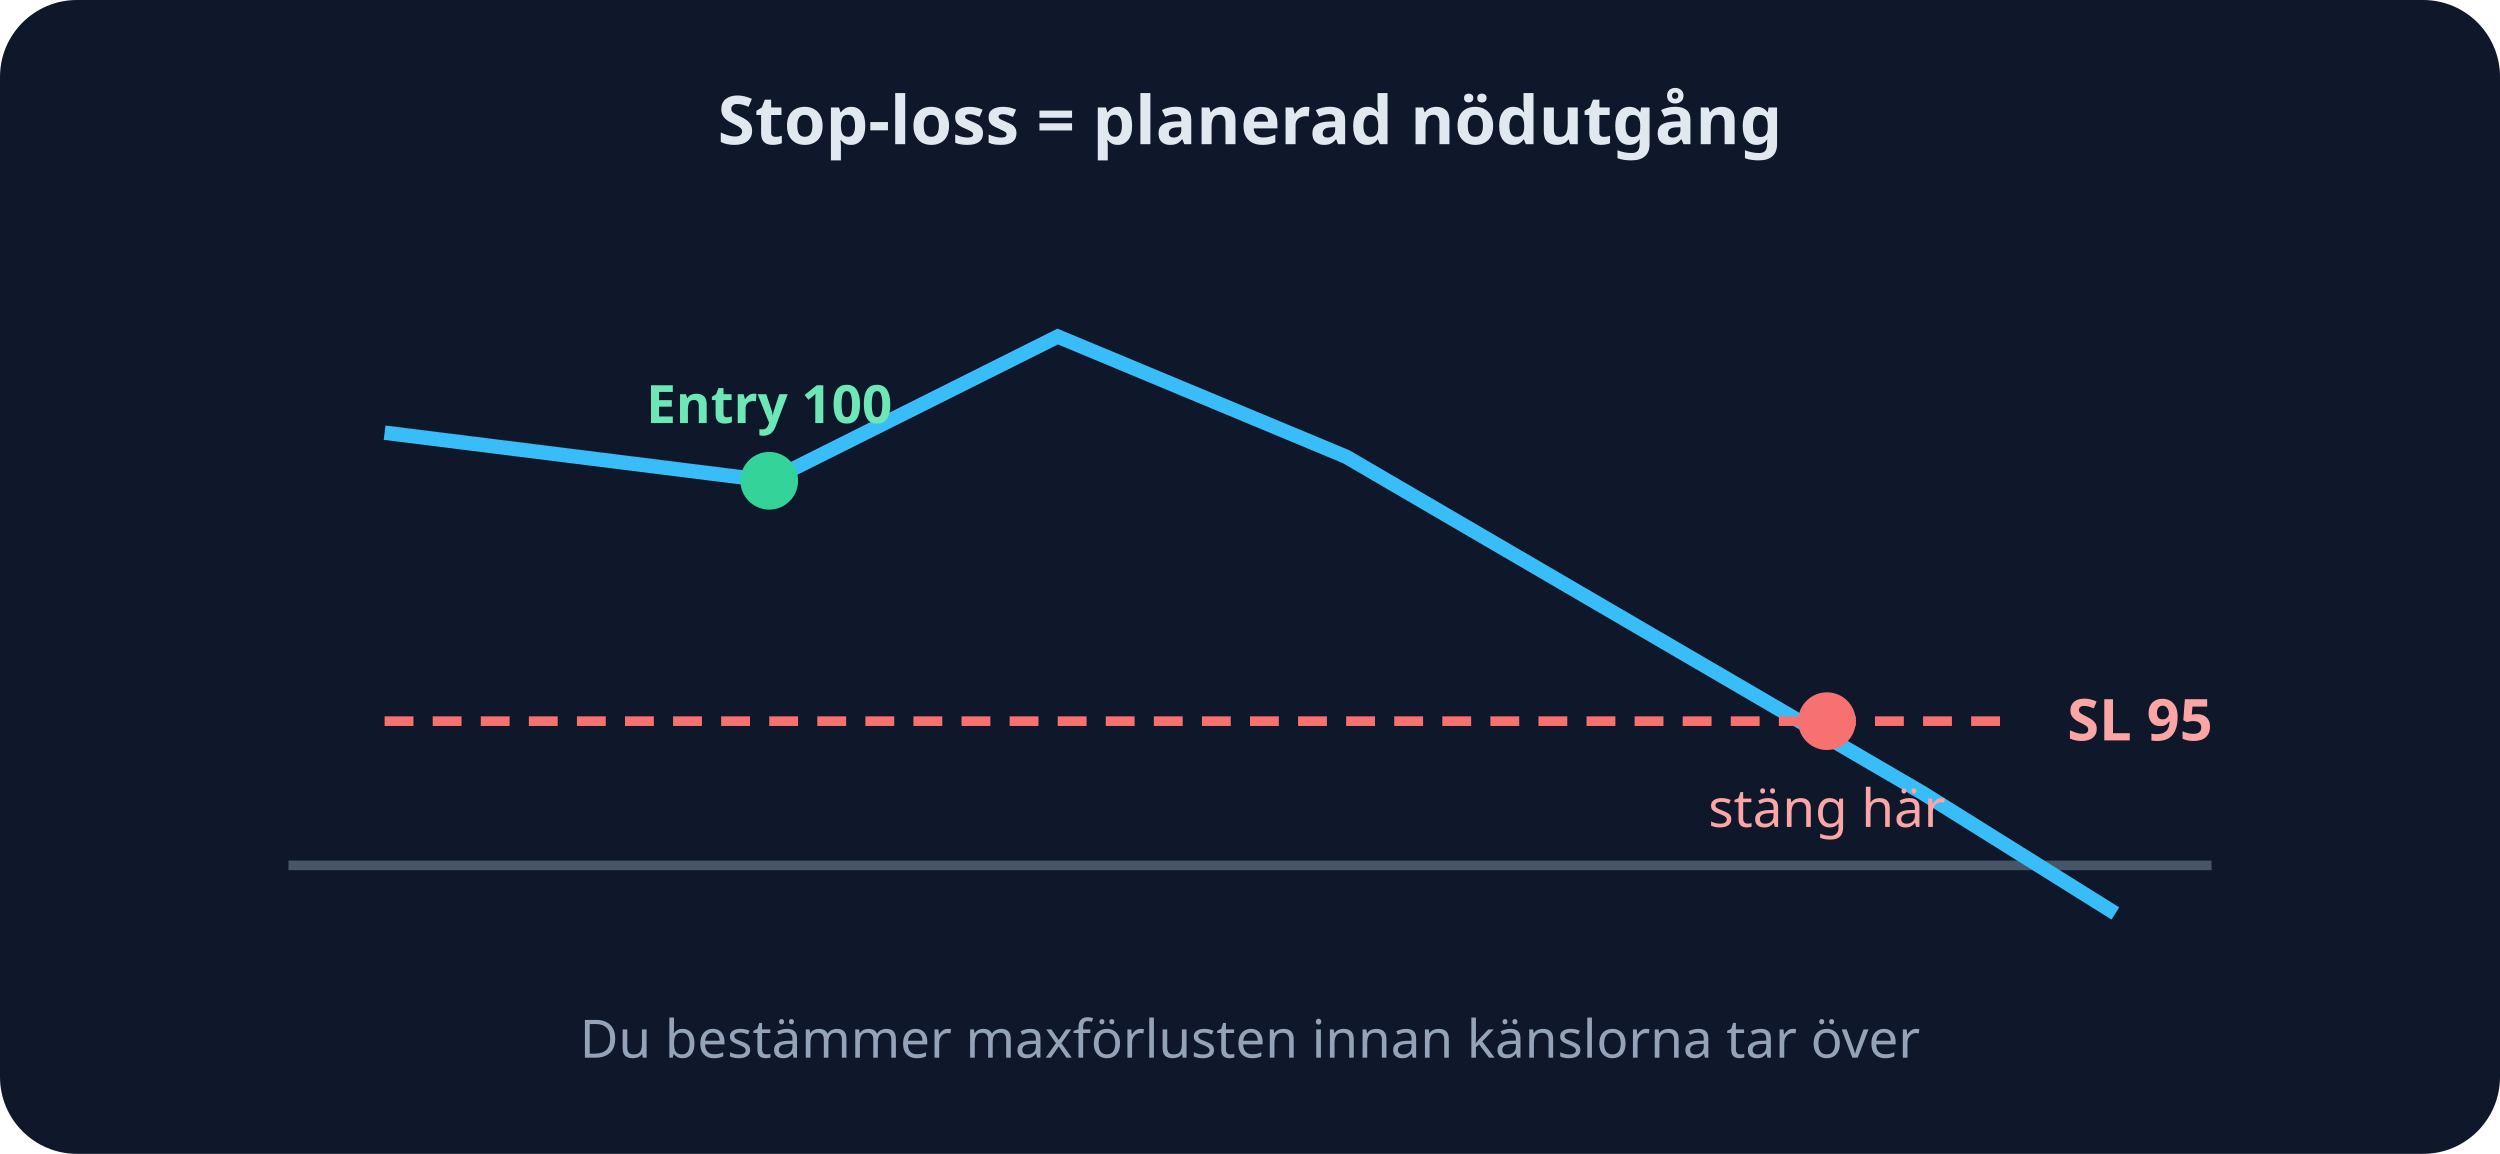
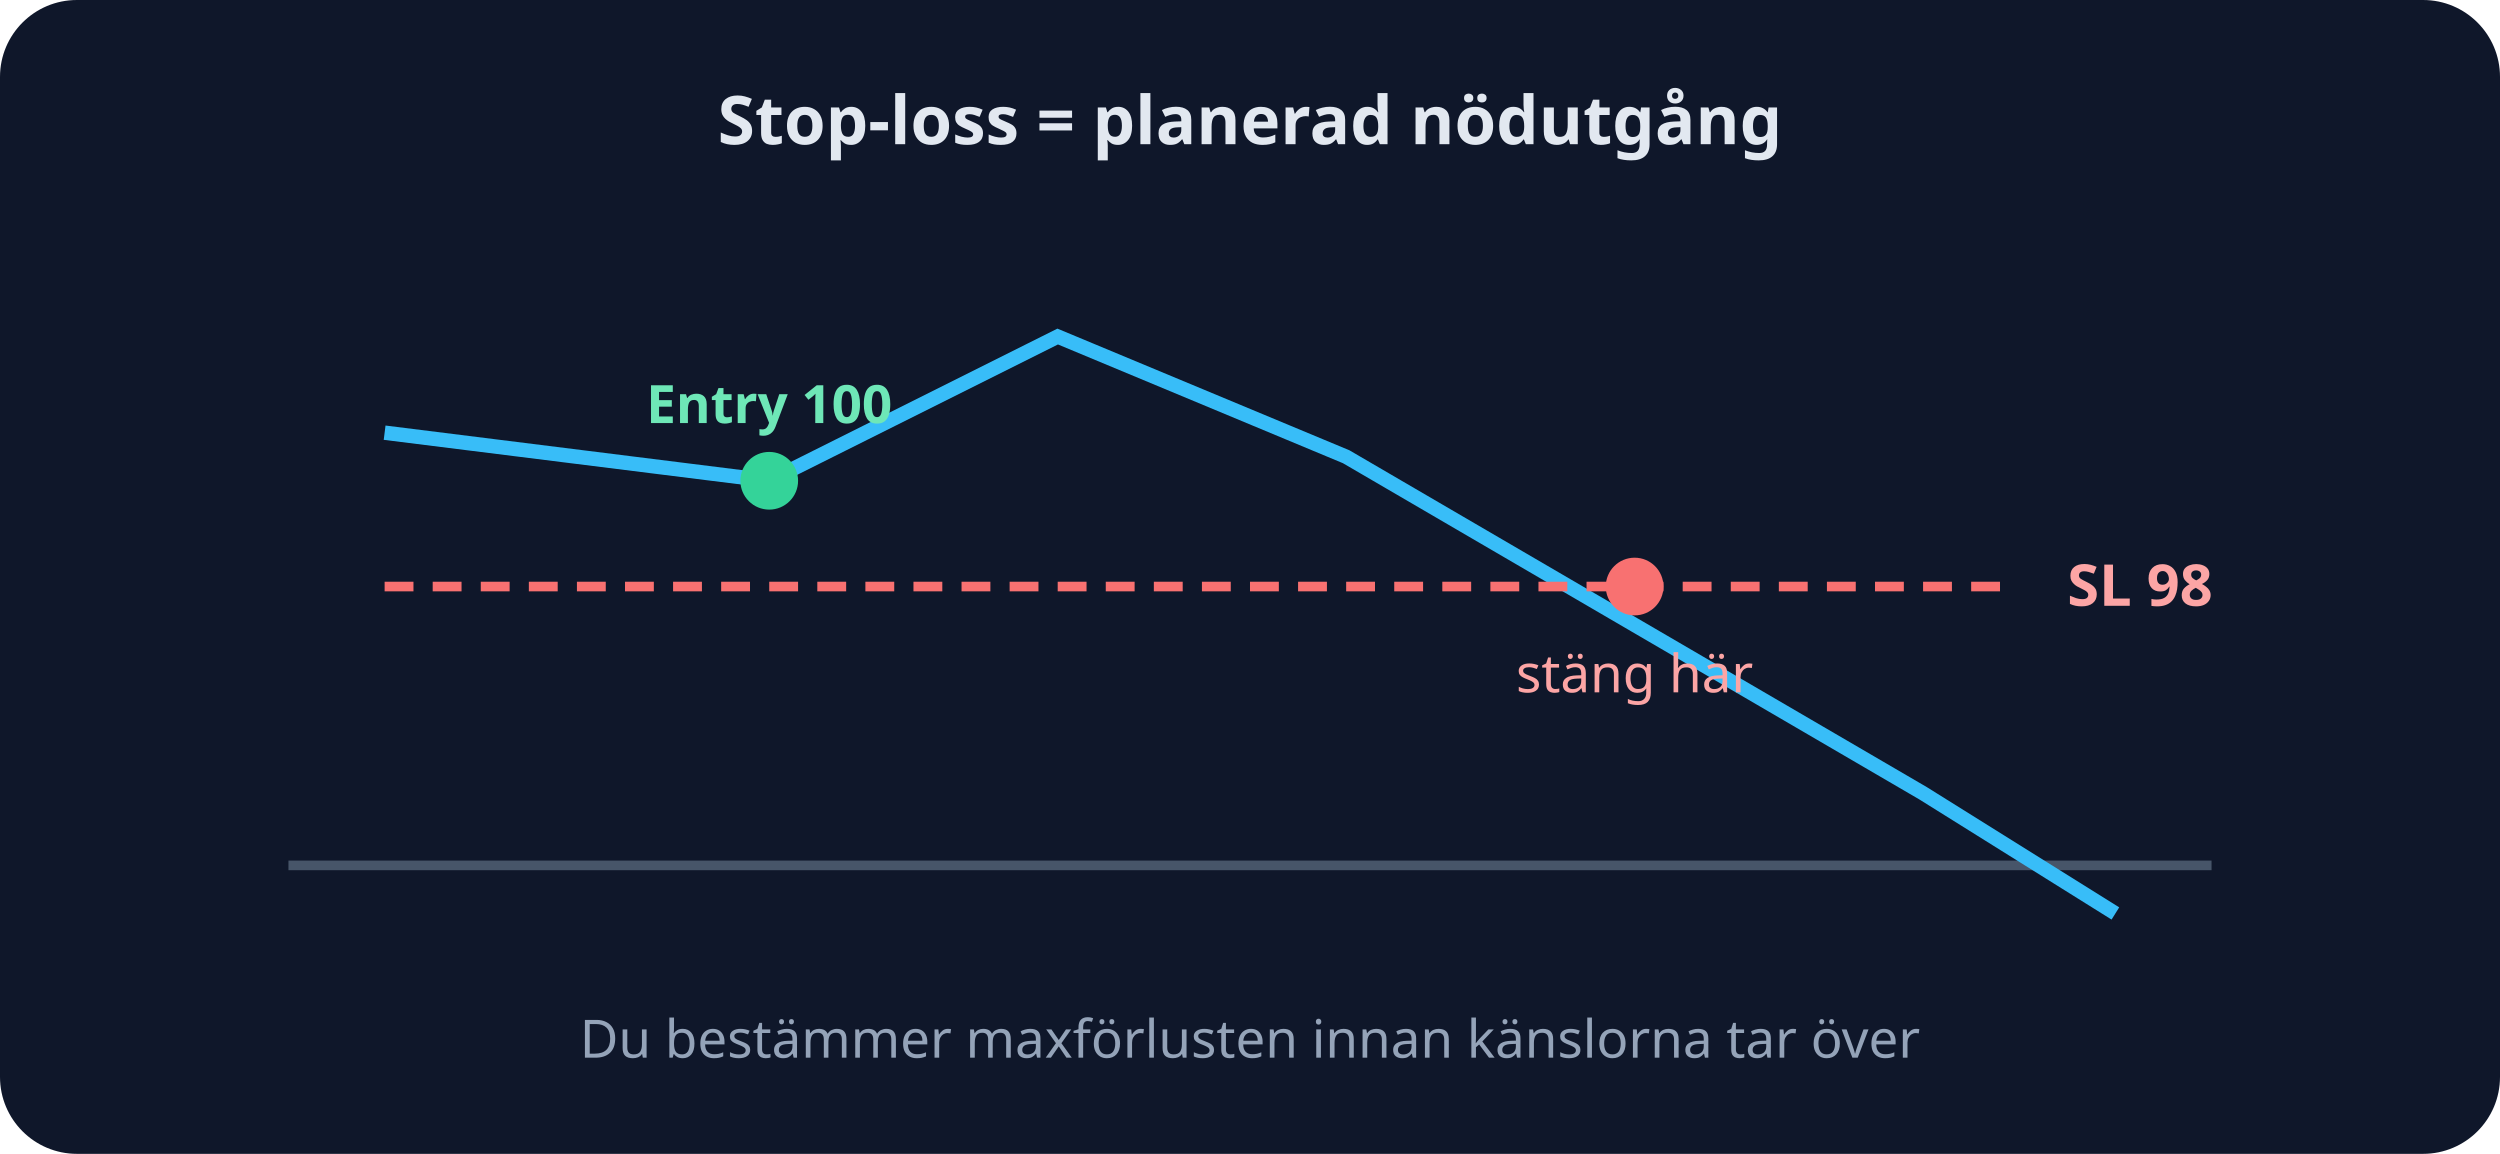
<svg xmlns="http://www.w3.org/2000/svg" viewBox="0 0 520 240" role="img" aria-label="Stop-loss som nödutgång">
  <rect width="520" height="240" rx="16" fill="#0f172a" />
  <text x="260" y="30" text-anchor="middle" fill="#e2e8f0" font-family="system-ui,sans-serif" font-size="14" font-weight="700">Stop-loss = planerad nödutgång</text>
  <line x1="60" y1="180" x2="460" y2="180" stroke="#475569" stroke-width="2" />
  <polyline fill="none" stroke="#38bdf8" stroke-width="3" points="80,90 160,100 220,70 280,95 340,130 400,165 440,190" />
  <circle cx="160" cy="100" r="6" fill="#34d399" />
  <text x="160" y="88" text-anchor="middle" fill="#6ee7b7" font-family="system-ui,sans-serif" font-size="11" font-weight="700">Entry 100</text>
-   <line x1="80" y1="150" x2="420" y2="150" stroke="#f87171" stroke-width="2" stroke-dasharray="6 4" />
-   <text x="430" y="154" fill="#fca5a5" font-family="system-ui,sans-serif" font-size="12" font-weight="700">SL 95</text>
-   <circle cx="380" cy="150" r="6" fill="#f87171" />
-   <text x="380" y="172" text-anchor="middle" fill="#fca5a5" font-family="system-ui,sans-serif" font-size="11">stäng här</text>
+   <line x1="80" y1="122" x2="420" y2="122" stroke="#f87171" stroke-width="2" stroke-dasharray="6 4" />
+   <text x="430" y="126" fill="#fca5a5" font-family="system-ui,sans-serif" font-size="12" font-weight="700">SL 98</text>
+   <circle cx="340" cy="122" r="6" fill="#f87171" />
+   <text x="340" y="144" text-anchor="middle" fill="#fca5a5" font-family="system-ui,sans-serif" font-size="11">stäng här</text>
  <text x="260" y="220" text-anchor="middle" fill="#94a3b8" font-family="system-ui,sans-serif" font-size="11">Du bestämmer maxförlusten innan känslorna tar över</text>
</svg>
